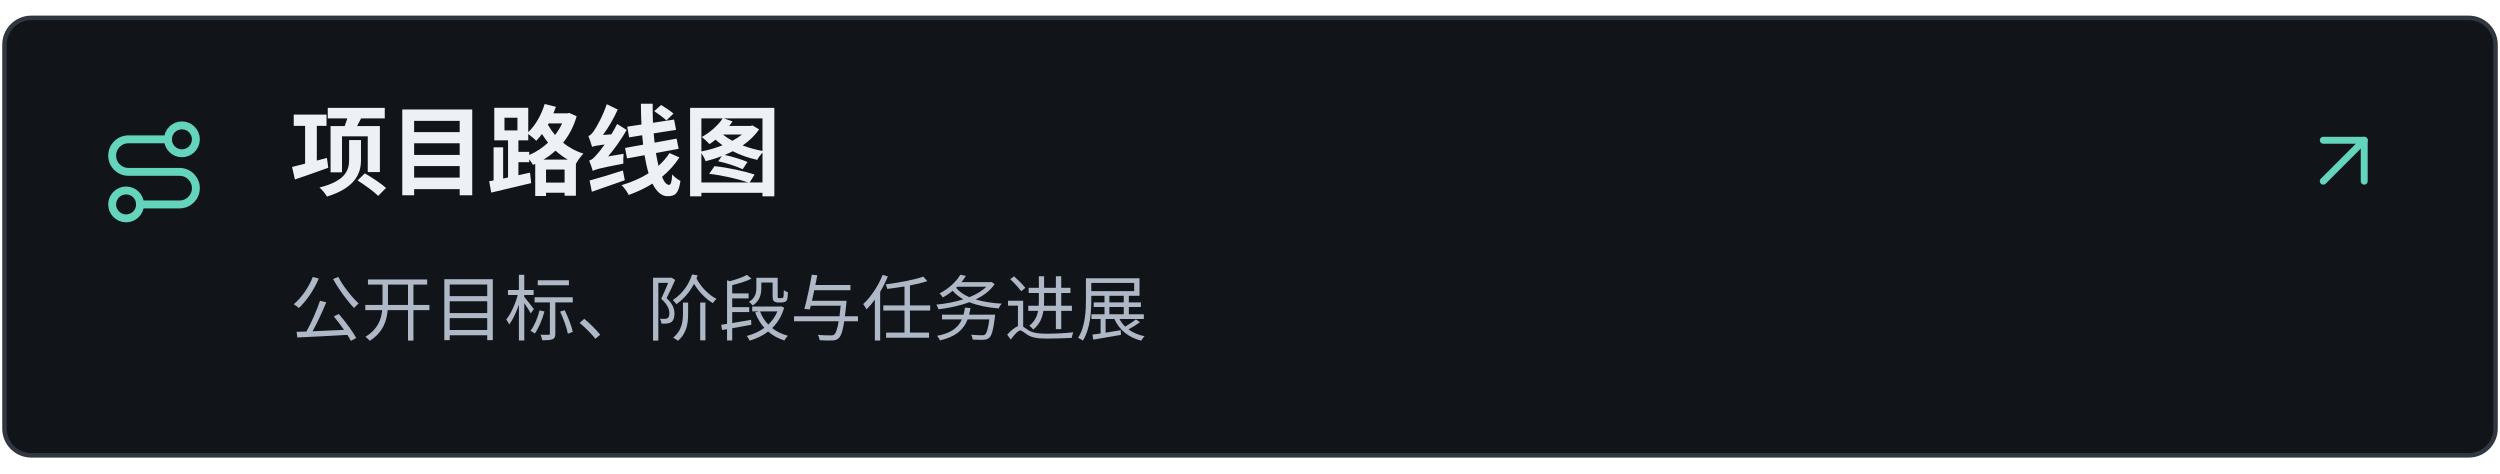
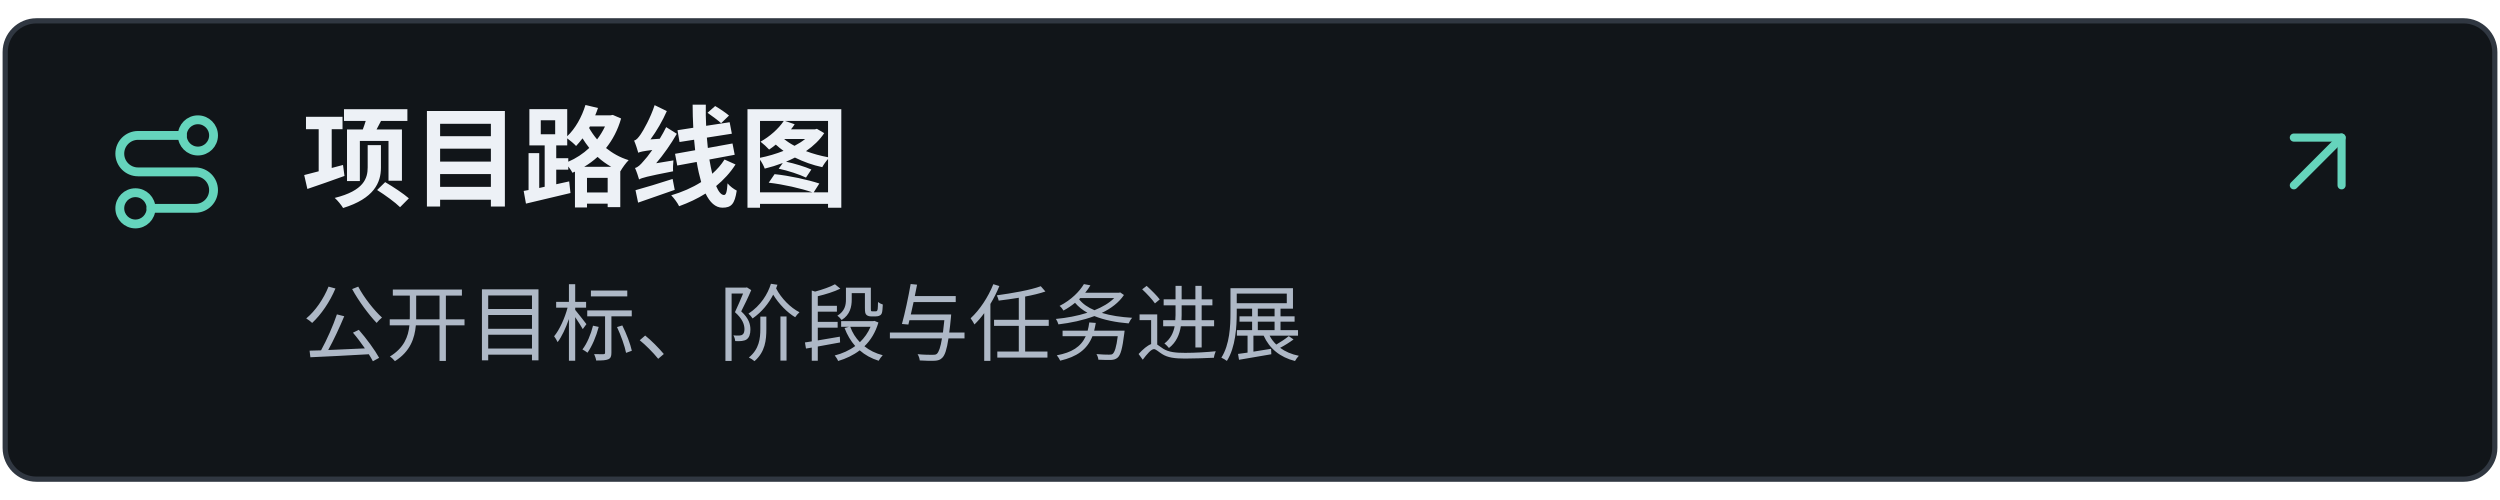
- <svg xmlns="http://www.w3.org/2000/svg" width="560" height="106" viewBox="0 0 560 106" role="img" aria-labelledby="title desc">
+ <svg xmlns="http://www.w3.org/2000/svg" width="480" height="96" viewBox="0 0 480 96" role="img" aria-labelledby="title desc">
  <style>
    text { font-family: "Cascadia Code","SFMono-Regular",Consolas,"Liberation Mono","Microsoft YaHei",monospace; letter-spacing: 0; }
    a:hover .tile { fill: #1b2028; }
    a:focus-visible .tile { stroke: #8bb6fb; stroke-width: 3; }
    
  </style>
  <a href="https://github.com/says693/dsh-TUI-693/blob/main/docs/roadmap.md">
-     <rect class="tile" x="1" y="4" width="558" height="98" rx="6" fill="#111519" stroke="#303741" />
-     <g transform="translate(22 26) scale(1.041667)" fill="none" stroke="#65d4bc" stroke-width="1.7" stroke-linecap="round" stroke-linejoin="round">
+     <rect class="tile" x="1" y="4" width="478" height="88" rx="6" fill="#111519" stroke="#303741" />
+     <g transform="translate(20 21) scale(1)" fill="none" stroke="#65d4bc" stroke-width="1.7" stroke-linecap="round" stroke-linejoin="round">
      <circle cx="6" cy="19" r="3" />
      <path d="M9 19h8.5a3.5 3.5 0 0 0 0-7h-11a3.5 3.5 0 0 1 0-7H15" />
      <circle cx="18" cy="5" r="3" />
    </g>
-     <text x="65" y="42" font-size="22" fill="#edf1f6" font-weight="600">项目路线图</text>
-     <text x="65" y="75" font-size="16" fill="#aeb8c6">公开目标、阶段与任务进展</text>
-     <g transform="translate(514 25) scale(0.9166667)" fill="none" stroke="#65d4bc" stroke-width="1.7" stroke-linecap="round" stroke-linejoin="round">
+     <text x="58" y="38" font-size="21" fill="#edf1f6" font-weight="600">项目路线图</text>
+     <text x="58" y="68" font-size="16" fill="#aeb8c6">公开目标、阶段与任务进展</text>
+     <g transform="translate(434 20) scale(0.9166667)" fill="none" stroke="#65d4bc" stroke-width="1.7" stroke-linecap="round" stroke-linejoin="round">
      <path d="M7 7h10v10" />
      <path d="M7 17 17 7" />
    </g>
  </a>
</svg>
